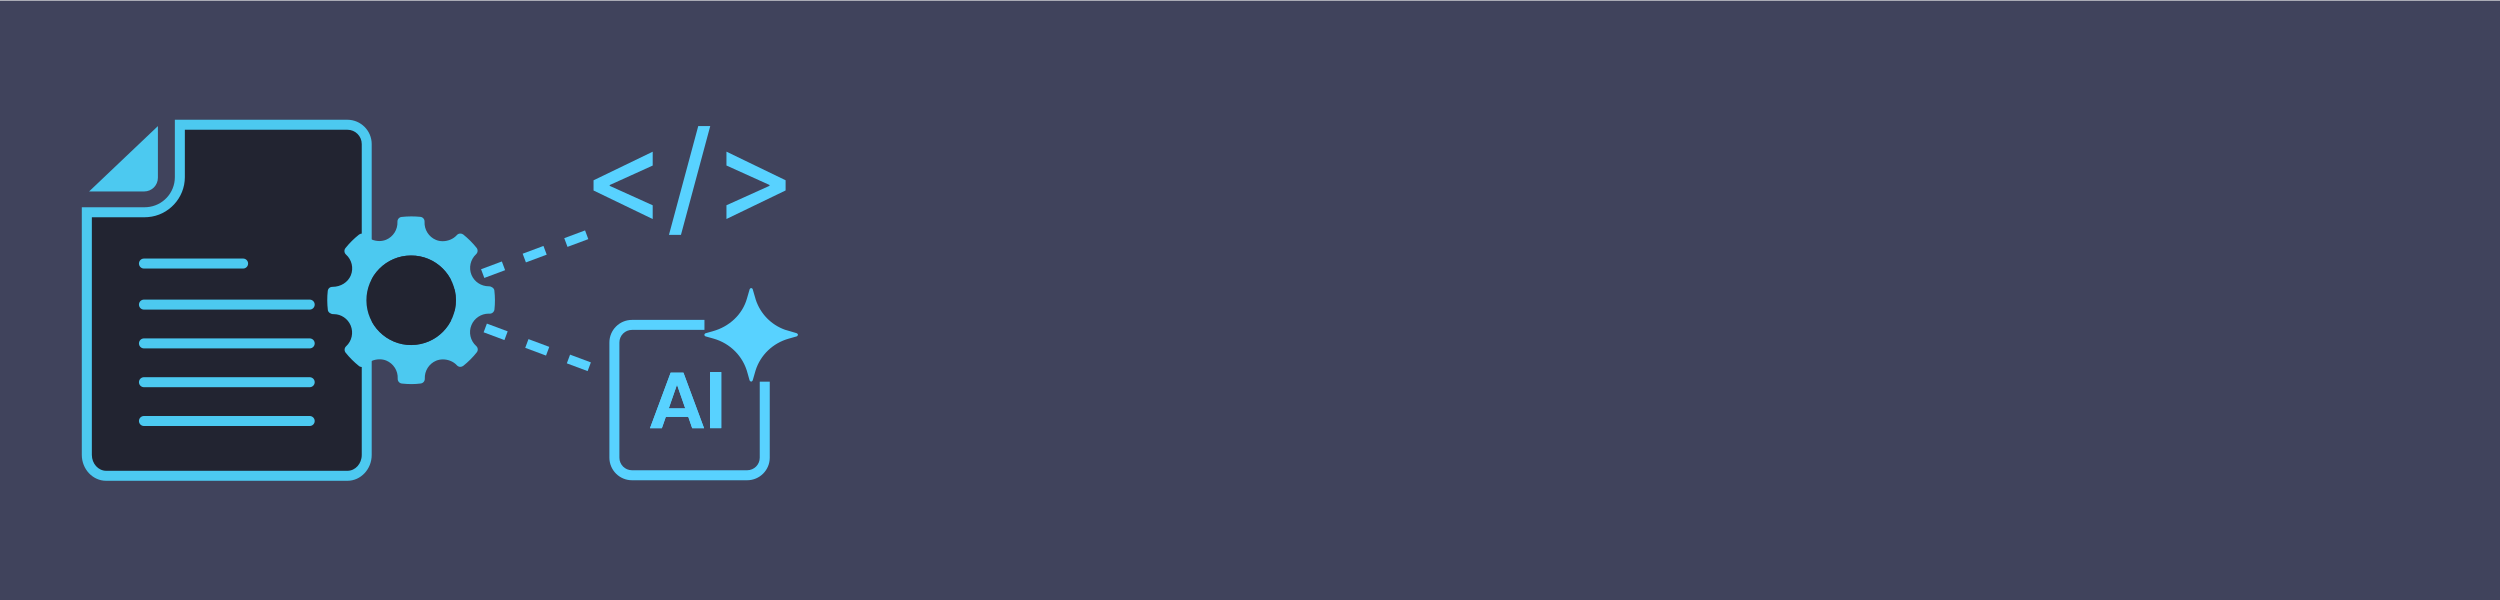
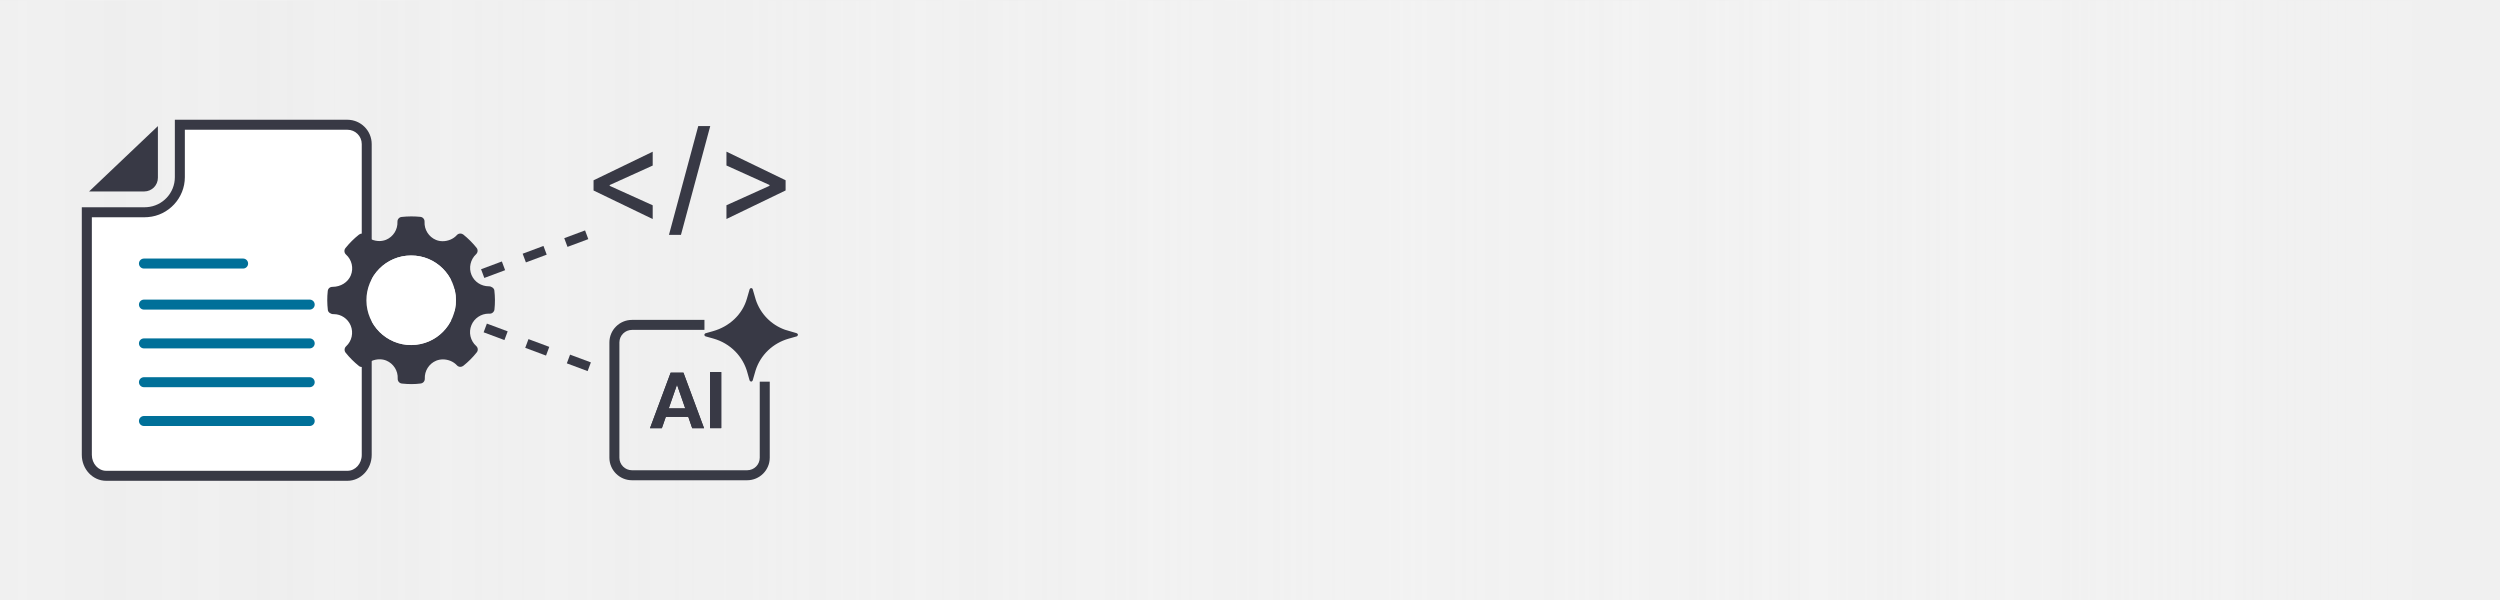
<svg xmlns="http://www.w3.org/2000/svg" id="start" viewBox="0 0 500 120">
  <defs>
    <style>
      .cls-1 {
-         stroke:#58D2FF;
+         stroke: #383945;
        stroke-dasharray: 4.44 4.44;
        stroke-miterlimit: 10;
        stroke-width: 1.86px;
      }

      .cls-1, .cls-2 {
        fill: none;
      }

      .cls-3 {
-         fill: #222431;
+         fill: #fff;
      }

      .cls-4 {
-         fill: #40435C;
+         fill: url(#Degradado_sin_nombre_60);
+         opacity: .8;
      }

      .cls-5 {
-         fill: #4CC9F0;
+         fill: #383945;
      }

      .cls-2 {
-         stroke: #4CC9F0;
+         stroke: #007099;
        stroke-linecap: round;
        stroke-linejoin: round;
        stroke-width: 2px;
      }

      .cls-6 {
-         fill: #58D2FF;
-       }
-       .detail-light {
-         fill: #58D2FF;
+         fill: #383a45;
      }
    </style>
+     <linearGradient id="Degradado_sin_nombre_60" data-name="Degradado sin nombre 60" x1="0" y1="60.06" x2="500" y2="60.06" gradientUnits="userSpaceOnUse">
+       <stop offset="0" stop-color="#efefef" stop-opacity=".8" />
+       <stop offset=".11" stop-color="#efefef" stop-opacity=".77" />
+       <stop offset=".26" stop-color="#f0f0f0" stop-opacity=".7" />
+       <stop offset=".44" stop-color="#f3f3f3" stop-opacity=".58" />
+       <stop offset=".63" stop-color="#f6f6f6" stop-opacity=".41" />
+       <stop offset=".83" stop-color="#fbfbfb" stop-opacity=".2" />
+       <stop offset="1" stop-color="#fff" stop-opacity="0" />
+     </linearGradient>
  </defs>
  <rect class="cls-4" y=".12" width="500" height="119.88" />
  <g>
    <g>
      <path class="cls-5" d="M21.2,36.93l9.04-8.58v7.19c0,.47-.23.8-.42,1-.17.17-.5.39-.96.39h-7.65Z" />
      <path class="cls-5" d="M28.89,31.5v4.04s-.01.03-.04.04h-4.26l4.3-4.08M31.59,25.21l-13.77,13.08h11.03c.76,0,1.43-.31,1.93-.8.5-.51.8-1.19.8-1.94v-10.33h0Z" />
    </g>
    <g>
      <path class="cls-3" d="M21.24,95.16c-2.13,0-3.87-1.87-3.87-4.18v-48.53h11.58c.19,0,.39,0,.57-.03,3.61-.27,6.45-3.34,6.45-6.99v-10.48h33.52c2.13,0,3.86,1.73,3.86,3.86v62.18c0,2.3-1.73,4.17-3.86,4.17H21.24Z" />
      <path class="cls-5" d="M69.49,25.95c1.58,0,2.86,1.28,2.86,2.86v62.18c0,1.75-1.28,3.17-2.86,3.17H21.24c-1.58,0-2.87-1.43-2.87-3.18v-47.53h10.58c.22,0,.43-.01.64-.03,4.14-.32,7.38-3.83,7.38-7.99v-9.48h32.52M69.49,23.95h-34.52v11.48c0,3.17-2.45,5.77-5.56,6-.15.02-.31.02-.47.02h-12.58v49.53c0,2.85,2.19,5.18,4.87,5.18h48.25c2.68,0,4.86-2.33,4.86-5.17V28.81c0-2.68-2.19-4.86-4.86-4.86h0Z" />
    </g>
  </g>
  <line class="cls-1" x1="79.9" y1="60.93" x2="117.85" y2="46.76" />
  <line class="cls-1" x1="117.85" y1="73.35" x2="82.23" y2="60.06" />
  <g>
    <g>
      <path class="cls-5" d="M82.31,75.55c-.49,0-.98-.02-1.47-.07-.02-1.97-1.23-3.77-3.09-4.54-.57-.23-1.18-.35-1.82-.35-1.34,0-2.65.52-3.58,1.4-.73-.61-1.4-1.28-2.01-2.01,1.34-1.41,1.75-3.53,1-5.35-.78-1.86-2.55-3.07-4.52-3.08-.1-.96-.1-1.93-.02-2.89,2.05-.12,3.81-1.3,4.54-3.08.77-1.86.34-3.98-1.05-5.4.62-.75,1.31-1.43,2.04-2.03.9.85,2.2,1.36,3.53,1.36.65,0,1.27-.12,1.84-.36,1.82-.76,3.02-2.54,3.07-4.5.49-.05.99-.07,1.48-.07.45,0,.9.02,1.36.06.03,1.98,1.24,3.78,3.08,4.55.58.24,1.19.35,1.84.35,1.34,0,2.65-.52,3.57-1.41.73.61,1.41,1.29,2.01,2.02-1.34,1.42-1.75,3.53-1,5.36.76,1.82,2.52,3.01,4.52,3.07.09.98.1,1.95.01,2.89-1.98.04-3.8,1.27-4.55,3.09-.76,1.84-.34,3.96,1.04,5.39-.62.75-1.3,1.43-2.04,2.04-.91-.86-2.21-1.36-3.52-1.36-.65,0-1.27.12-1.84.36-1.83.76-3.03,2.55-3.07,4.51-.46.04-.92.07-1.38.07ZM82.17,49.82c-2.73.01-5.3,1.09-7.22,3.04-1.92,1.95-2.97,4.52-2.96,7.26.04,5.62,4.64,10.19,10.26,10.19,5.69-.03,10.26-4.65,10.24-10.3-.04-5.62-4.63-10.19-10.24-10.19h-.07Z" />
      <path class="cls-5" d="M82.26,45.86h0c.07,0,.14,0,.21,0,.22,1.03.7,1.98,1.37,2.78-.52-.07-1.06-.11-1.61-.11h-.08c-.55,0-1.1.04-1.64.12.69-.79,1.17-1.75,1.4-2.79.11,0,.22,0,.33,0M92.05,49.8c.14.13.27.27.4.4-.57.9-.9,1.93-.97,2.99-.68-.91-1.49-1.72-2.4-2.39,1.06-.09,2.09-.44,2.96-.99M72.41,49.81c.88.55,1.91.89,2.97.97-.48.35-.93.75-1.35,1.18-.37.38-.72.78-1.03,1.2-.09-1.04-.43-2.05-1-2.92.14-.14.28-.28.42-.42M93.64,58.33c.79.68,1.75,1.16,2.79,1.38,0,.2,0,.4,0,.59-1.03.22-1.98.7-2.78,1.37.08-.55.12-1.11.12-1.69,0-.56-.05-1.12-.13-1.66M70.81,58.41c-.08.56-.12,1.13-.12,1.71,0,.56.05,1.1.13,1.64-.79-.69-1.75-1.17-2.79-1.38,0-.2,0-.4,0-.6,1.04-.24,1.99-.71,2.78-1.37M72.99,66.93c.68.91,1.49,1.71,2.4,2.39-1.06.09-2.08.44-2.97,1-.14-.13-.27-.27-.4-.4.57-.9.9-1.93.97-2.99M91.47,66.95c.09,1.04.43,2.05,1.01,2.93-.14.14-.28.29-.42.42-.89-.55-1.92-.89-2.99-.97.91-.67,1.72-1.48,2.41-2.39M83.94,71.46c-.69.79-1.17,1.75-1.4,2.79-.08,0-.15,0-.23,0-.11,0-.21,0-.32,0-.22-1.03-.69-1.98-1.37-2.78.53.08,1.07.11,1.62.11h.05s0,0,0,0c.56,0,1.1-.05,1.64-.13M82.26,43.28c-.65,0-1.3.04-1.95.11-.48.05-.84.48-.82.96.07,1.56-.84,3-2.27,3.6-.42.17-.88.26-1.34.26-1.05,0-2.13-.43-2.82-1.19-.18-.2-.44-.3-.69-.3-.2,0-.41.07-.58.21-1,.79-1.91,1.7-2.7,2.69-.31.39-.26.95.1,1.28,1.18,1.05,1.57,2.73.97,4.18-.58,1.38-2,2.28-3.64,2.29,0,0-.02,0-.03,0-.52,0-.89.35-.94.83-.14,1.26-.13,2.54.02,3.81.05.47.61.82,1.08.82,0,0,.01,0,.02,0,.04,0,.08,0,.11,0,1.43,0,2.78.89,3.36,2.28.59,1.43.23,3.1-.92,4.15-.36.33-.4.88-.1,1.27.78.98,1.69,1.88,2.67,2.67.17.14.38.2.58.2.26,0,.51-.11.7-.32.7-.78,1.79-1.22,2.85-1.22.46,0,.91.08,1.33.25,1.45.6,2.38,2.06,2.29,3.63-.02.49.34.92.83.97.64.07,1.28.11,1.93.11.61,0,1.22-.04,1.84-.12.49-.06.84-.48.82-.96-.07-1.56.84-3,2.27-3.6.42-.17.88-.26,1.35-.26,1.05,0,2.11.42,2.81,1.19.18.2.43.3.68.3.2,0,.41-.07.58-.2,1-.79,1.91-1.7,2.7-2.7.31-.38.26-.94-.11-1.27-1.17-1.05-1.56-2.73-.95-4.18.56-1.37,1.94-2.29,3.42-2.29h.21s.05,0,.07,0c.46,0,.85-.36.9-.83.14-1.26.13-2.54-.02-3.81-.05-.47-.61-.83-1.08-.83,0,0-.01,0-.02,0-1.53,0-2.89-.89-3.47-2.27-.59-1.43-.22-3.09.92-4.15.36-.34.4-.89.1-1.27-.79-.99-1.7-1.89-2.67-2.67-.17-.13-.38-.19-.58-.19-.26,0-.52.1-.7.31-.69.78-1.77,1.22-2.84,1.22-.46,0-.92-.08-1.34-.26-1.44-.6-2.36-2.06-2.28-3.63.03-.5-.34-.93-.83-.98-.61-.06-1.22-.09-1.83-.09h0ZM82.24,69.01c-4.93,0-8.94-3.97-8.97-8.91-.03-4.95,3.96-8.98,8.9-9,.02,0,.04,0,.07,0,4.92,0,8.91,3.98,8.95,8.9.02,4.95-3.97,8.98-8.9,9-.01,0-.03,0-.04,0h0Z" />
    </g>
    <path class="cls-3" d="M82.29,69.01c-4.95.02-8.98-3.96-9.01-8.91-.03-4.95,3.96-8.98,8.9-9,4.95-.04,8.98,3.95,9.01,8.9.02,4.95-3.97,8.98-8.9,9Z" />
  </g>
  <line class="cls-2" x1="28.79" y1="52.71" x2="48.62" y2="52.71" />
  <line class="cls-2" x1="28.79" y1="68.68" x2="61.94" y2="68.68" />
  <line class="cls-2" x1="28.79" y1="60.92" x2="61.94" y2="60.92" />
  <line class="cls-2" x1="28.79" y1="76.44" x2="61.94" y2="76.44" />
  <line class="cls-2" x1="28.79" y1="84.2" x2="61.94" y2="84.2" />
  <g>
-     <path class="detail-light" d="M118.71,38.09v-2.03l11.83-5.72v2.77l-8.69,3.94.09-.16v.37l-.09-.13,8.69,3.93v2.75l-11.83-5.71Z" />
-     <path class="detail-light" d="M142.05,25.21l-5.86,21.77h-2.4l5.86-21.77h2.4Z" />
-     <path class="detail-light" d="M157.12,38.09l-11.83,5.71v-2.75l8.71-3.93-.1.13v-.37l.1.16-8.71-3.94v-2.77l11.83,5.72v2.03Z" />
+     <path class="cls-5" d="M118.71,38.09v-2.03l11.83-5.72v2.77l-8.69,3.94.09-.16v.37l-.09-.13,8.69,3.93v2.75l-11.83-5.71Z" />
+     <path class="cls-5" d="M142.05,25.21l-5.86,21.77h-2.4l5.86-21.77h2.4Z" />
+     <path class="cls-5" d="M157.12,38.09l-11.83,5.71v-2.75l8.71-3.93-.1.13v-.37l.1.16-8.71-3.94v-2.77l11.83,5.72v2.03Z" />
  </g>
  <g>
    <g>
      <g>
-         <path class="detail-light" d="M137.66,83.38h-4.5l-.79,2.26h-2.37l4.13-11.1h2.56l4.12,11.1h-2.37l-.78-2.26ZM137.05,81.68l-1.65-4.74-1.65,4.74h3.31Z" />
-         <path class="detail-light" d="M136.69,74.54h-2.56l-4.13,11.1h2.37l.79-2.26h4.5l.78,2.26h2.37l-4.12-11.1h0ZM133.75,81.68l1.65-4.74,1.65,4.74h-3.31Z" />
+         <path class="cls-5" d="M137.66,83.38h-4.5l-.79,2.26h-2.37l4.13-11.1h2.56l4.12,11.1h-2.37l-.78-2.26ZM137.05,81.68l-1.65-4.74-1.65,4.74h3.31Z" />
+         <path class="cls-5" d="M136.69,74.54h-2.56l-4.13,11.1h2.37l.79-2.26h4.5l.78,2.26h2.37l-4.12-11.1h0ZM133.75,81.68l1.65-4.74,1.65,4.74h-3.31Z" />
      </g>
      <g>
-         <path class="detail-light" d="M144.25,74.41v11.22h-2.24v-11.22h2.24Z" />
-         <polygon class="detail-light" points="144.25 74.41 142.01 74.41 142.01 85.63 144.25 85.63 144.25 74.41 144.25 74.41" />
+         <path class="cls-5" d="M144.25,74.41v11.22h-2.24v-11.22h2.24Z" />
+         <polygon class="cls-5" points="144.25 74.41 142.01 74.41 142.01 85.63 144.25 85.63 144.25 74.41 144.25 74.41" />
      </g>
    </g>
    <g>
-       <path class="detail-light" d="M150.25,72.05c-1.09-2.2-2.87-3.97-5.11-5.08,2.26-1.11,4.05-2.89,5.12-5.07,1.1,2.23,2.87,3.99,5.08,5.08-2.21,1.1-4,2.87-5.08,5.07Z" />
-       <path class="detail-light" d="M150.25,64.88c.62.78,1.32,1.49,2.11,2.1-.78.62-1.49,1.32-2.11,2.1-.62-.78-1.33-1.49-2.12-2.11.79-.62,1.5-1.32,2.12-2.1M150.22,57.61s-.01,0-.02,0c-.09.01-.25.14-.27.23l-.55,1.9c-.93,3.22-3.55,5.58-6.77,6.49l-1.49.42c-.12.03-.25.21-.25.32,0,.12.14.28.26.31l1.54.43c3.38.95,5.98,3.56,6.85,6.96l.39,1.38c.04.13.21.27.33.27,0,0,0,0,0,0,.11,0,.27-.14.31-.27l.57-1.98c.99-3.1,3.47-5.44,6.59-6.33l1.65-.47c.12-.03.24-.24.22-.37-.01-.1-.15-.23-.27-.27l-2.31-.68c-2.77-.99-4.91-3.19-5.84-5.98l-.63-2.16c-.03-.1-.22-.21-.33-.21h0Z" />
+       <path class="cls-5" d="M150.25,72.05c-1.09-2.2-2.87-3.97-5.11-5.08,2.26-1.11,4.05-2.89,5.12-5.07,1.1,2.23,2.87,3.99,5.08,5.08-2.21,1.1-4,2.87-5.08,5.07Z" />
+       <path class="cls-5" d="M150.25,64.88c.62.78,1.32,1.49,2.11,2.1-.78.62-1.49,1.32-2.11,2.1-.62-.78-1.33-1.49-2.12-2.11.79-.62,1.5-1.32,2.12-2.1M150.22,57.61s-.01,0-.02,0c-.09.01-.25.14-.27.23l-.55,1.9c-.93,3.22-3.55,5.58-6.77,6.49l-1.49.42c-.12.03-.25.21-.25.32,0,.12.14.28.26.31l1.54.43c3.38.95,5.98,3.56,6.85,6.96l.39,1.38c.04.13.21.27.33.27,0,0,0,0,0,0,.11,0,.27-.14.31-.27l.57-1.98c.99-3.1,3.47-5.44,6.59-6.33l1.65-.47c.12-.03.24-.24.22-.37-.01-.1-.15-.23-.27-.27l-2.31-.68c-2.77-.99-4.91-3.19-5.84-5.98l-.63-2.16c-.03-.1-.22-.21-.33-.21h0Z" />
    </g>
    <path class="cls-6" d="M149.44,96.05h-23.05c-2.48,0-4.51-2.02-4.51-4.51v-23.05c0-2.48,2.02-4.51,4.51-4.51h14.5v2h-14.5c-1.38,0-2.51,1.12-2.51,2.51v23.05c0,1.38,1.12,2.51,2.51,2.51h23.05c1.38,0,2.51-1.12,2.51-2.51v-15.2h2v15.2c0,2.48-2.02,4.51-4.51,4.51Z" />
  </g>
</svg>
